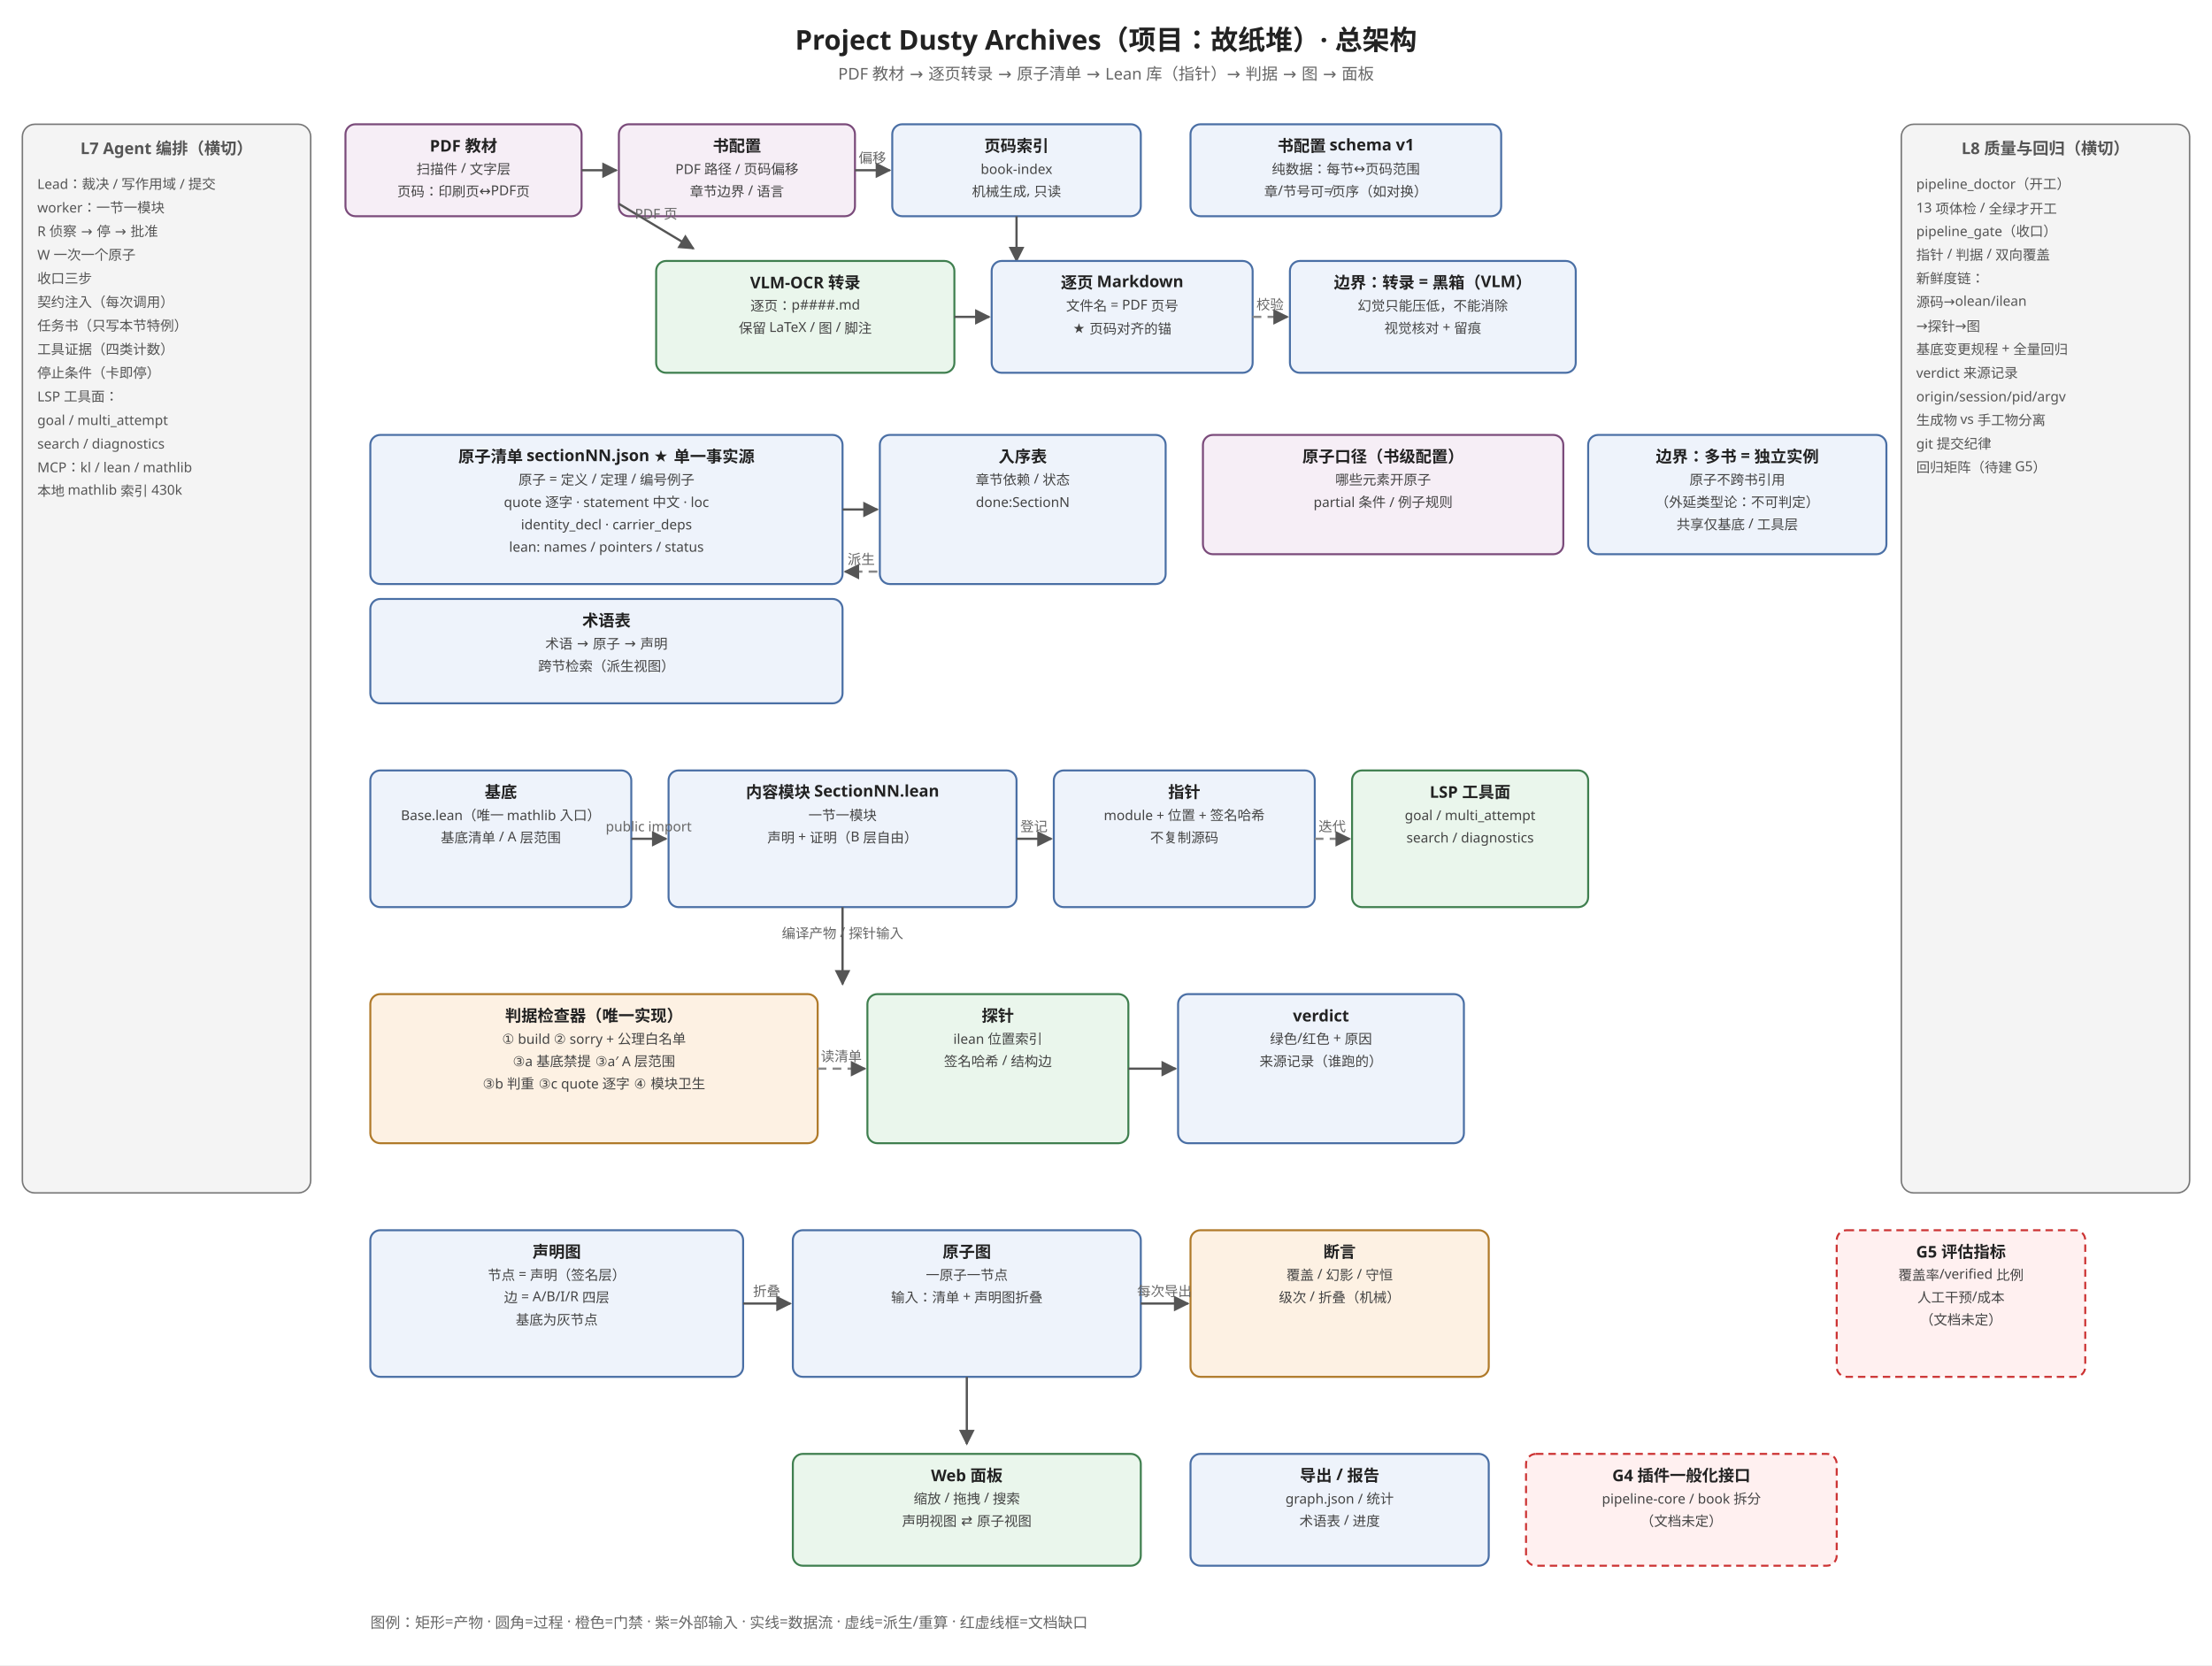
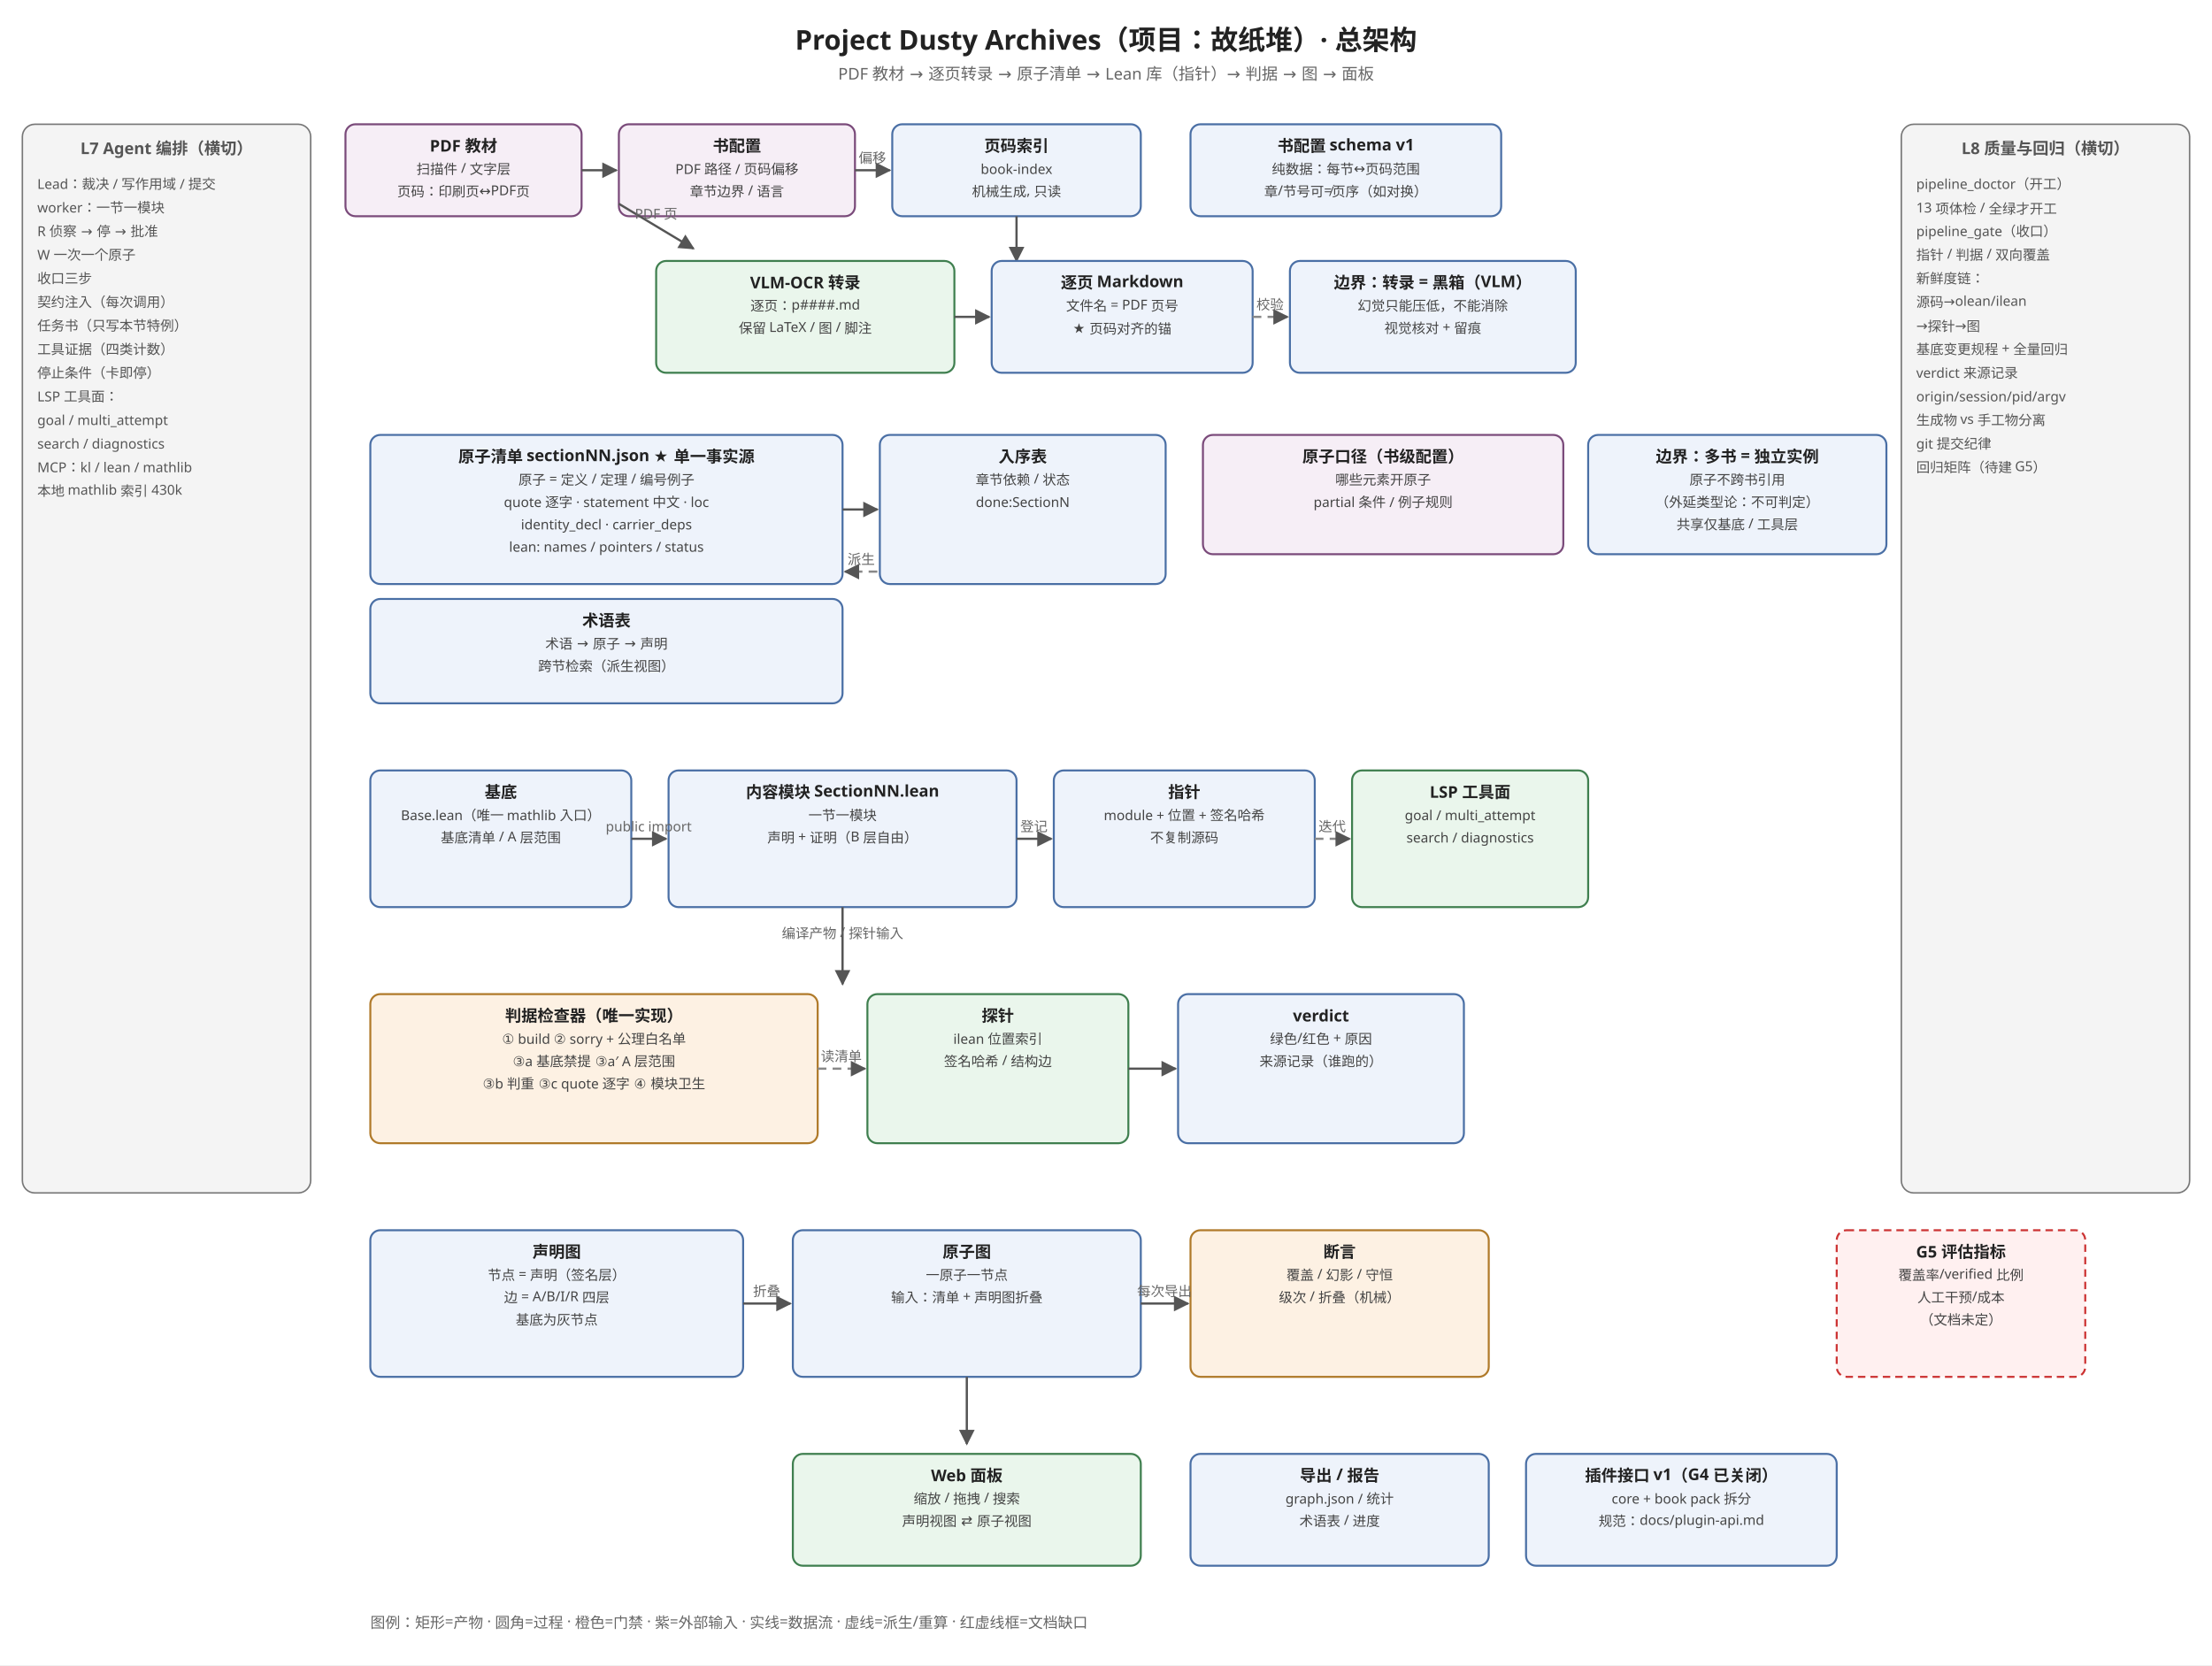
<svg xmlns="http://www.w3.org/2000/svg" width="1780" height="1340" viewBox="0 0 1780 1340">
  <defs>
    <marker id="ah" viewBox="0 0 10 10" refX="9" refY="5" markerWidth="7" markerHeight="7" orient="auto-start-reverse">
      <path d="M 0 0 L 10 5 L 0 10 z" fill="#555555" />
    </marker>
  </defs>
  <rect width="100%" height="100%" fill="white" />
  <text x="890" y="40" font-size="22" font-weight="bold" text-anchor="middle" fill="#222222" font-family="Segoe UI, Microsoft YaHei, sans-serif">Project Dusty Archives（项目：故纸堆）· 总架构</text>
  <text x="890" y="64" font-size="13" font-weight="normal" text-anchor="middle" fill="#666666" font-family="Segoe UI, Microsoft YaHei, sans-serif">PDF 教材 → 逐页转录 → 原子清单 → Lean 库（指针）→ 判据 → 图 → 面板</text>
  <rect x="18" y="100" width="232" height="860" rx="10" fill="#f4f4f4" stroke="#777777" stroke-width="1.2" />
  <text x="134" y="124" font-size="13" font-weight="bold" text-anchor="middle" fill="#555555" font-family="Segoe UI, Microsoft YaHei, sans-serif">L7 Agent 编排（横切）</text>
  <text x="30" y="152" font-size="11" font-weight="normal" text-anchor="start" fill="#555555" font-family="Segoe UI, Microsoft YaHei, sans-serif">Lead：裁决 / 写作用域 / 提交</text>
  <text x="30" y="171" font-size="11" font-weight="normal" text-anchor="start" fill="#555555" font-family="Segoe UI, Microsoft YaHei, sans-serif">worker：一节一模块</text>
  <text x="30" y="190" font-size="11" font-weight="normal" text-anchor="start" fill="#555555" font-family="Segoe UI, Microsoft YaHei, sans-serif">  R 侦察 → 停 → 批准</text>
  <text x="30" y="209" font-size="11" font-weight="normal" text-anchor="start" fill="#555555" font-family="Segoe UI, Microsoft YaHei, sans-serif">  W 一次一个原子</text>
  <text x="30" y="228" font-size="11" font-weight="normal" text-anchor="start" fill="#555555" font-family="Segoe UI, Microsoft YaHei, sans-serif">  收口三步</text>
  <text x="30" y="247" font-size="11" font-weight="normal" text-anchor="start" fill="#555555" font-family="Segoe UI, Microsoft YaHei, sans-serif">契约注入（每次调用）</text>
  <text x="30" y="266" font-size="11" font-weight="normal" text-anchor="start" fill="#555555" font-family="Segoe UI, Microsoft YaHei, sans-serif">任务书（只写本节特例）</text>
  <text x="30" y="285" font-size="11" font-weight="normal" text-anchor="start" fill="#555555" font-family="Segoe UI, Microsoft YaHei, sans-serif">工具证据（四类计数）</text>
  <text x="30" y="304" font-size="11" font-weight="normal" text-anchor="start" fill="#555555" font-family="Segoe UI, Microsoft YaHei, sans-serif">停止条件（卡即停）</text>
  <text x="30" y="323" font-size="11" font-weight="normal" text-anchor="start" fill="#555555" font-family="Segoe UI, Microsoft YaHei, sans-serif">LSP 工具面：</text>
  <text x="30" y="342" font-size="11" font-weight="normal" text-anchor="start" fill="#555555" font-family="Segoe UI, Microsoft YaHei, sans-serif">  goal / multi_attempt</text>
  <text x="30" y="361" font-size="11" font-weight="normal" text-anchor="start" fill="#555555" font-family="Segoe UI, Microsoft YaHei, sans-serif">  search / diagnostics</text>
  <text x="30" y="380" font-size="11" font-weight="normal" text-anchor="start" fill="#555555" font-family="Segoe UI, Microsoft YaHei, sans-serif">MCP：kl / lean / mathlib</text>
  <text x="30" y="399" font-size="11" font-weight="normal" text-anchor="start" fill="#555555" font-family="Segoe UI, Microsoft YaHei, sans-serif">本地 mathlib 索引 430k</text>
  <rect x="1530" y="100" width="232" height="860" rx="10" fill="#f4f4f4" stroke="#777777" stroke-width="1.2" />
  <text x="1646" y="124" font-size="13" font-weight="bold" text-anchor="middle" fill="#555555" font-family="Segoe UI, Microsoft YaHei, sans-serif">L8 质量与回归（横切）</text>
  <text x="1542" y="152" font-size="11" font-weight="normal" text-anchor="start" fill="#555555" font-family="Segoe UI, Microsoft YaHei, sans-serif">pipeline_doctor（开工）</text>
  <text x="1542" y="171" font-size="11" font-weight="normal" text-anchor="start" fill="#555555" font-family="Segoe UI, Microsoft YaHei, sans-serif">  13 项体检 / 全绿才开工</text>
  <text x="1542" y="190" font-size="11" font-weight="normal" text-anchor="start" fill="#555555" font-family="Segoe UI, Microsoft YaHei, sans-serif">pipeline_gate（收口）</text>
  <text x="1542" y="209" font-size="11" font-weight="normal" text-anchor="start" fill="#555555" font-family="Segoe UI, Microsoft YaHei, sans-serif">  指针 / 判据 / 双向覆盖</text>
  <text x="1542" y="228" font-size="11" font-weight="normal" text-anchor="start" fill="#555555" font-family="Segoe UI, Microsoft YaHei, sans-serif">新鲜度链：</text>
  <text x="1542" y="247" font-size="11" font-weight="normal" text-anchor="start" fill="#555555" font-family="Segoe UI, Microsoft YaHei, sans-serif">  源码→olean/ilean</text>
  <text x="1542" y="266" font-size="11" font-weight="normal" text-anchor="start" fill="#555555" font-family="Segoe UI, Microsoft YaHei, sans-serif">  →探针→图</text>
  <text x="1542" y="285" font-size="11" font-weight="normal" text-anchor="start" fill="#555555" font-family="Segoe UI, Microsoft YaHei, sans-serif">基底变更规程 + 全量回归</text>
  <text x="1542" y="304" font-size="11" font-weight="normal" text-anchor="start" fill="#555555" font-family="Segoe UI, Microsoft YaHei, sans-serif">verdict 来源记录</text>
  <text x="1542" y="323" font-size="11" font-weight="normal" text-anchor="start" fill="#555555" font-family="Segoe UI, Microsoft YaHei, sans-serif">  origin/session/pid/argv</text>
  <text x="1542" y="342" font-size="11" font-weight="normal" text-anchor="start" fill="#555555" font-family="Segoe UI, Microsoft YaHei, sans-serif">生成物 vs 手工物分离</text>
  <text x="1542" y="361" font-size="11" font-weight="normal" text-anchor="start" fill="#555555" font-family="Segoe UI, Microsoft YaHei, sans-serif">git 提交纪律</text>
  <text x="1542" y="380" font-size="11" font-weight="normal" text-anchor="start" fill="#555555" font-family="Segoe UI, Microsoft YaHei, sans-serif">回归矩阵（待建 G5）</text>
  <rect x="278" y="100" width="190" height="74" rx="8" fill="#f6eef6" stroke="#7a4a7a" stroke-width="1.6" />
  <text x="373" y="122" font-size="13" font-weight="bold" text-anchor="middle" fill="#222222" font-family="Segoe UI, Microsoft YaHei, sans-serif">PDF 教材</text>
  <text x="373" y="140" font-size="11" font-weight="normal" text-anchor="middle" fill="#444444" font-family="Segoe UI, Microsoft YaHei, sans-serif">扫描件 / 文字层</text>
  <text x="373" y="158" font-size="11" font-weight="normal" text-anchor="middle" fill="#444444" font-family="Segoe UI, Microsoft YaHei, sans-serif">页码：印刷页↔PDF页</text>
  <rect x="498" y="100" width="190" height="74" rx="8" fill="#f6eef6" stroke="#7a4a7a" stroke-width="1.6" />
  <text x="593" y="122" font-size="13" font-weight="bold" text-anchor="middle" fill="#222222" font-family="Segoe UI, Microsoft YaHei, sans-serif">书配置</text>
  <text x="593" y="140" font-size="11" font-weight="normal" text-anchor="middle" fill="#444444" font-family="Segoe UI, Microsoft YaHei, sans-serif">PDF 路径 / 页码偏移</text>
  <text x="593" y="158" font-size="11" font-weight="normal" text-anchor="middle" fill="#444444" font-family="Segoe UI, Microsoft YaHei, sans-serif">章节边界 / 语言</text>
  <rect x="718" y="100" width="200" height="74" rx="8" fill="#eef3fb" stroke="#4a6fa5" stroke-width="1.6" />
  <text x="818" y="122" font-size="13" font-weight="bold" text-anchor="middle" fill="#222222" font-family="Segoe UI, Microsoft YaHei, sans-serif">页码索引</text>
  <text x="818" y="140" font-size="11" font-weight="normal" text-anchor="middle" fill="#444444" font-family="Segoe UI, Microsoft YaHei, sans-serif">book-index</text>
  <text x="818" y="158" font-size="11" font-weight="normal" text-anchor="middle" fill="#444444" font-family="Segoe UI, Microsoft YaHei, sans-serif">机械生成, 只读</text>
  <rect x="958" y="100" width="250" height="74" rx="8" fill="#eef3fb" stroke="#4a6fa5" stroke-width="1.6" />
  <text x="1083" y="122" font-size="13" font-weight="bold" text-anchor="middle" fill="#222222" font-family="Segoe UI, Microsoft YaHei, sans-serif">书配置 schema v1</text>
  <text x="1083" y="140" font-size="11" font-weight="normal" text-anchor="middle" fill="#444444" font-family="Segoe UI, Microsoft YaHei, sans-serif">纯数据：每节↔页码范围</text>
  <text x="1083" y="158" font-size="11" font-weight="normal" text-anchor="middle" fill="#444444" font-family="Segoe UI, Microsoft YaHei, sans-serif">章/节号可≠页序（如对换）</text>
  <line x1="468" y1="137" x2="496" y2="137" stroke="#555555" stroke-width="1.8" marker-end="url(#ah)" />
  <line x1="688" y1="137" x2="716" y2="137" stroke="#555555" stroke-width="1.8" marker-end="url(#ah)" />
  <text x="702" y="131" font-size="11" font-weight="normal" text-anchor="middle" fill="#666666" font-family="Segoe UI, Microsoft YaHei, sans-serif">偏移</text>
  <line x1="818" y1="174" x2="818" y2="210" stroke="#555555" stroke-width="1.8" marker-end="url(#ah)" />
  <rect x="528" y="210" width="240" height="90" rx="8" fill="#eaf6ec" stroke="#3f7f4f" stroke-width="1.6" />
  <text x="648" y="232" font-size="13" font-weight="bold" text-anchor="middle" fill="#222222" font-family="Segoe UI, Microsoft YaHei, sans-serif">VLM-OCR 转录</text>
  <text x="648" y="250" font-size="11" font-weight="normal" text-anchor="middle" fill="#444444" font-family="Segoe UI, Microsoft YaHei, sans-serif">逐页：p####.md</text>
  <text x="648" y="268" font-size="11" font-weight="normal" text-anchor="middle" fill="#444444" font-family="Segoe UI, Microsoft YaHei, sans-serif">保留 LaTeX / 图 / 脚注</text>
  <rect x="798" y="210" width="210" height="90" rx="8" fill="#eef3fb" stroke="#4a6fa5" stroke-width="1.6" />
  <text x="903" y="232" font-size="13" font-weight="bold" text-anchor="middle" fill="#222222" font-family="Segoe UI, Microsoft YaHei, sans-serif">逐页 Markdown</text>
  <text x="903" y="250" font-size="11" font-weight="normal" text-anchor="middle" fill="#444444" font-family="Segoe UI, Microsoft YaHei, sans-serif">文件名 = PDF 页号</text>
  <text x="903" y="268" font-size="11" font-weight="normal" text-anchor="middle" fill="#444444" font-family="Segoe UI, Microsoft YaHei, sans-serif">★ 页码对齐的锚</text>
  <rect x="1038" y="210" width="230" height="90" rx="8" fill="#eef3fb" stroke="#4a6fa5" stroke-width="1.6" />
  <text x="1153" y="232" font-size="13" font-weight="bold" text-anchor="middle" fill="#222222" font-family="Segoe UI, Microsoft YaHei, sans-serif">边界：转录 = 黑箱（VLM）</text>
  <text x="1153" y="250" font-size="11" font-weight="normal" text-anchor="middle" fill="#444444" font-family="Segoe UI, Microsoft YaHei, sans-serif">幻觉只能压低，不能消除</text>
  <text x="1153" y="268" font-size="11" font-weight="normal" text-anchor="middle" fill="#444444" font-family="Segoe UI, Microsoft YaHei, sans-serif">视觉核对 + 留痕</text>
  <line x1="498" y1="164" x2="558" y2="200" stroke="#555555" stroke-width="1.8" marker-end="url(#ah)" />
  <text x="528" y="176" font-size="11" font-weight="normal" text-anchor="middle" fill="#666666" font-family="Segoe UI, Microsoft YaHei, sans-serif">PDF 页</text>
  <line x1="768" y1="255" x2="796" y2="255" stroke="#555555" stroke-width="1.8" marker-end="url(#ah)" />
  <line x1="1008" y1="255" x2="1036" y2="255" stroke="#888888" stroke-width="1.8" stroke-dasharray="7,5" marker-end="url(#ah)" />
  <text x="1022" y="249" font-size="11" font-weight="normal" text-anchor="middle" fill="#666666" font-family="Segoe UI, Microsoft YaHei, sans-serif">校验</text>
  <rect x="298" y="350" width="380" height="120" rx="8" fill="#eef3fb" stroke="#4a6fa5" stroke-width="1.6" />
  <text x="488" y="372" font-size="13" font-weight="bold" text-anchor="middle" fill="#222222" font-family="Segoe UI, Microsoft YaHei, sans-serif">原子清单 sectionNN.json  ★ 单一事实源</text>
  <text x="488" y="390" font-size="11" font-weight="normal" text-anchor="middle" fill="#444444" font-family="Segoe UI, Microsoft YaHei, sans-serif">原子 = 定义 / 定理 / 编号例子</text>
  <text x="488" y="408" font-size="11" font-weight="normal" text-anchor="middle" fill="#444444" font-family="Segoe UI, Microsoft YaHei, sans-serif">quote 逐字 · statement 中文 · loc</text>
  <text x="488" y="426" font-size="11" font-weight="normal" text-anchor="middle" fill="#444444" font-family="Segoe UI, Microsoft YaHei, sans-serif">identity_decl · carrier_deps</text>
  <text x="488" y="444" font-size="11" font-weight="normal" text-anchor="middle" fill="#444444" font-family="Segoe UI, Microsoft YaHei, sans-serif">lean: names / pointers / status</text>
  <rect x="708" y="350" width="230" height="120" rx="8" fill="#eef3fb" stroke="#4a6fa5" stroke-width="1.6" />
  <text x="823" y="372" font-size="13" font-weight="bold" text-anchor="middle" fill="#222222" font-family="Segoe UI, Microsoft YaHei, sans-serif">入序表</text>
  <text x="823" y="390" font-size="11" font-weight="normal" text-anchor="middle" fill="#444444" font-family="Segoe UI, Microsoft YaHei, sans-serif">章节依赖 / 状态</text>
  <text x="823" y="408" font-size="11" font-weight="normal" text-anchor="middle" fill="#444444" font-family="Segoe UI, Microsoft YaHei, sans-serif">done:SectionN</text>
  <rect x="968" y="350" width="290" height="96" rx="8" fill="#f6eef6" stroke="#7a4a7a" stroke-width="1.6" />
  <text x="1113" y="372" font-size="13" font-weight="bold" text-anchor="middle" fill="#222222" font-family="Segoe UI, Microsoft YaHei, sans-serif">原子口径（书级配置）</text>
  <text x="1113" y="390" font-size="11" font-weight="normal" text-anchor="middle" fill="#444444" font-family="Segoe UI, Microsoft YaHei, sans-serif">哪些元素开原子</text>
  <text x="1113" y="408" font-size="11" font-weight="normal" text-anchor="middle" fill="#444444" font-family="Segoe UI, Microsoft YaHei, sans-serif">partial 条件 / 例子规则</text>
  <rect x="298" y="482" width="380" height="84" rx="8" fill="#eef3fb" stroke="#4a6fa5" stroke-width="1.6" />
  <text x="488" y="504" font-size="13" font-weight="bold" text-anchor="middle" fill="#222222" font-family="Segoe UI, Microsoft YaHei, sans-serif">术语表</text>
  <text x="488" y="522" font-size="11" font-weight="normal" text-anchor="middle" fill="#444444" font-family="Segoe UI, Microsoft YaHei, sans-serif">术语 → 原子 → 声明</text>
  <text x="488" y="540" font-size="11" font-weight="normal" text-anchor="middle" fill="#444444" font-family="Segoe UI, Microsoft YaHei, sans-serif">跨节检索（派生视图）</text>
  <line x1="678" y1="410" x2="706" y2="410" stroke="#555555" stroke-width="1.8" marker-end="url(#ah)" />
  <line x1="706" y1="460" x2="680" y2="460" stroke="#888888" stroke-width="1.8" stroke-dasharray="7,5" marker-end="url(#ah)" />
  <text x="693" y="454" font-size="11" font-weight="normal" text-anchor="middle" fill="#666666" font-family="Segoe UI, Microsoft YaHei, sans-serif">派生</text>
  <rect x="298" y="620" width="210" height="110" rx="8" fill="#eef3fb" stroke="#4a6fa5" stroke-width="1.6" />
  <text x="403" y="642" font-size="13" font-weight="bold" text-anchor="middle" fill="#222222" font-family="Segoe UI, Microsoft YaHei, sans-serif">基底</text>
  <text x="403" y="660" font-size="11" font-weight="normal" text-anchor="middle" fill="#444444" font-family="Segoe UI, Microsoft YaHei, sans-serif">Base.lean（唯一 mathlib 入口）</text>
  <text x="403" y="678" font-size="11" font-weight="normal" text-anchor="middle" fill="#444444" font-family="Segoe UI, Microsoft YaHei, sans-serif">基底清单 / A 层范围</text>
  <rect x="538" y="620" width="280" height="110" rx="8" fill="#eef3fb" stroke="#4a6fa5" stroke-width="1.6" />
  <text x="678" y="642" font-size="13" font-weight="bold" text-anchor="middle" fill="#222222" font-family="Segoe UI, Microsoft YaHei, sans-serif">内容模块 SectionNN.lean</text>
  <text x="678" y="660" font-size="11" font-weight="normal" text-anchor="middle" fill="#444444" font-family="Segoe UI, Microsoft YaHei, sans-serif">一节一模块</text>
  <text x="678" y="678" font-size="11" font-weight="normal" text-anchor="middle" fill="#444444" font-family="Segoe UI, Microsoft YaHei, sans-serif">声明 + 证明（B 层自由）</text>
  <rect x="848" y="620" width="210" height="110" rx="8" fill="#eef3fb" stroke="#4a6fa5" stroke-width="1.6" />
  <text x="953" y="642" font-size="13" font-weight="bold" text-anchor="middle" fill="#222222" font-family="Segoe UI, Microsoft YaHei, sans-serif">指针</text>
  <text x="953" y="660" font-size="11" font-weight="normal" text-anchor="middle" fill="#444444" font-family="Segoe UI, Microsoft YaHei, sans-serif">module + 位置 + 签名哈希</text>
  <text x="953" y="678" font-size="11" font-weight="normal" text-anchor="middle" fill="#444444" font-family="Segoe UI, Microsoft YaHei, sans-serif">不复制源码</text>
  <rect x="1088" y="620" width="190" height="110" rx="8" fill="#eaf6ec" stroke="#3f7f4f" stroke-width="1.6" />
  <text x="1183" y="642" font-size="13" font-weight="bold" text-anchor="middle" fill="#222222" font-family="Segoe UI, Microsoft YaHei, sans-serif">LSP 工具面</text>
  <text x="1183" y="660" font-size="11" font-weight="normal" text-anchor="middle" fill="#444444" font-family="Segoe UI, Microsoft YaHei, sans-serif">goal / multi_attempt</text>
  <text x="1183" y="678" font-size="11" font-weight="normal" text-anchor="middle" fill="#444444" font-family="Segoe UI, Microsoft YaHei, sans-serif">search / diagnostics</text>
  <line x1="508" y1="675" x2="536" y2="675" stroke="#555555" stroke-width="1.8" marker-end="url(#ah)" />
  <text x="522" y="669" font-size="11" font-weight="normal" text-anchor="middle" fill="#666666" font-family="Segoe UI, Microsoft YaHei, sans-serif">public import</text>
  <line x1="818" y1="675" x2="846" y2="675" stroke="#555555" stroke-width="1.8" marker-end="url(#ah)" />
  <text x="832" y="669" font-size="11" font-weight="normal" text-anchor="middle" fill="#666666" font-family="Segoe UI, Microsoft YaHei, sans-serif">登记</text>
  <line x1="1058" y1="675" x2="1086" y2="675" stroke="#888888" stroke-width="1.8" stroke-dasharray="7,5" marker-end="url(#ah)" />
  <text x="1072" y="669" font-size="11" font-weight="normal" text-anchor="middle" fill="#666666" font-family="Segoe UI, Microsoft YaHei, sans-serif">迭代</text>
  <rect x="298" y="800" width="360" height="120" rx="8" fill="#fdf1e3" stroke="#b07a2a" stroke-width="1.6" />
  <text x="478" y="822" font-size="13" font-weight="bold" text-anchor="middle" fill="#222222" font-family="Segoe UI, Microsoft YaHei, sans-serif">判据检查器（唯一实现）</text>
  <text x="478" y="840" font-size="11" font-weight="normal" text-anchor="middle" fill="#444444" font-family="Segoe UI, Microsoft YaHei, sans-serif">① build  ② sorry + 公理白名单</text>
  <text x="478" y="858" font-size="11" font-weight="normal" text-anchor="middle" fill="#444444" font-family="Segoe UI, Microsoft YaHei, sans-serif">③a 基底禁提  ③a′ A 层范围</text>
  <text x="478" y="876" font-size="11" font-weight="normal" text-anchor="middle" fill="#444444" font-family="Segoe UI, Microsoft YaHei, sans-serif">③b 判重  ③c quote 逐字  ④ 模块卫生</text>
  <rect x="698" y="800" width="210" height="120" rx="8" fill="#eaf6ec" stroke="#3f7f4f" stroke-width="1.6" />
  <text x="803" y="822" font-size="13" font-weight="bold" text-anchor="middle" fill="#222222" font-family="Segoe UI, Microsoft YaHei, sans-serif">探针</text>
  <text x="803" y="840" font-size="11" font-weight="normal" text-anchor="middle" fill="#444444" font-family="Segoe UI, Microsoft YaHei, sans-serif">ilean 位置索引</text>
  <text x="803" y="858" font-size="11" font-weight="normal" text-anchor="middle" fill="#444444" font-family="Segoe UI, Microsoft YaHei, sans-serif">签名哈希 / 结构边</text>
  <rect x="948" y="800" width="230" height="120" rx="8" fill="#eef3fb" stroke="#4a6fa5" stroke-width="1.6" />
  <text x="1063" y="822" font-size="13" font-weight="bold" text-anchor="middle" fill="#222222" font-family="Segoe UI, Microsoft YaHei, sans-serif">verdict</text>
  <text x="1063" y="840" font-size="11" font-weight="normal" text-anchor="middle" fill="#444444" font-family="Segoe UI, Microsoft YaHei, sans-serif">绿色/红色 + 原因</text>
  <text x="1063" y="858" font-size="11" font-weight="normal" text-anchor="middle" fill="#444444" font-family="Segoe UI, Microsoft YaHei, sans-serif">来源记录（谁跑的）</text>
  <line x1="658" y1="860" x2="696" y2="860" stroke="#888888" stroke-width="1.8" stroke-dasharray="7,5" marker-end="url(#ah)" />
  <text x="677" y="854" font-size="11" font-weight="normal" text-anchor="middle" fill="#666666" font-family="Segoe UI, Microsoft YaHei, sans-serif">读清单</text>
  <line x1="908" y1="860" x2="946" y2="860" stroke="#555555" stroke-width="1.8" marker-end="url(#ah)" />
  <line x1="678" y1="730" x2="678" y2="792" stroke="#555555" stroke-width="1.8" marker-end="url(#ah)" />
  <text x="678" y="755" font-size="11" font-weight="normal" text-anchor="middle" fill="#666666" font-family="Segoe UI, Microsoft YaHei, sans-serif">编译产物 / 探针输入</text>
  <rect x="298" y="990" width="300" height="118" rx="8" fill="#eef3fb" stroke="#4a6fa5" stroke-width="1.6" />
  <text x="448" y="1012" font-size="13" font-weight="bold" text-anchor="middle" fill="#222222" font-family="Segoe UI, Microsoft YaHei, sans-serif">声明图</text>
  <text x="448" y="1030" font-size="11" font-weight="normal" text-anchor="middle" fill="#444444" font-family="Segoe UI, Microsoft YaHei, sans-serif">节点 = 声明（签名层）</text>
  <text x="448" y="1048" font-size="11" font-weight="normal" text-anchor="middle" fill="#444444" font-family="Segoe UI, Microsoft YaHei, sans-serif">边 = A/B/I/R 四层</text>
  <text x="448" y="1066" font-size="11" font-weight="normal" text-anchor="middle" fill="#444444" font-family="Segoe UI, Microsoft YaHei, sans-serif">基底为灰节点</text>
  <rect x="638" y="990" width="280" height="118" rx="8" fill="#eef3fb" stroke="#4a6fa5" stroke-width="1.6" />
  <text x="778" y="1012" font-size="13" font-weight="bold" text-anchor="middle" fill="#222222" font-family="Segoe UI, Microsoft YaHei, sans-serif">原子图</text>
  <text x="778" y="1030" font-size="11" font-weight="normal" text-anchor="middle" fill="#444444" font-family="Segoe UI, Microsoft YaHei, sans-serif">一原子一节点</text>
  <text x="778" y="1048" font-size="11" font-weight="normal" text-anchor="middle" fill="#444444" font-family="Segoe UI, Microsoft YaHei, sans-serif">输入：清单 + 声明图折叠</text>
  <rect x="958" y="990" width="240" height="118" rx="8" fill="#fdf1e3" stroke="#b07a2a" stroke-width="1.6" />
  <text x="1078" y="1012" font-size="13" font-weight="bold" text-anchor="middle" fill="#222222" font-family="Segoe UI, Microsoft YaHei, sans-serif">断言</text>
  <text x="1078" y="1030" font-size="11" font-weight="normal" text-anchor="middle" fill="#444444" font-family="Segoe UI, Microsoft YaHei, sans-serif">覆盖 / 幻影 / 守恒</text>
  <text x="1078" y="1048" font-size="11" font-weight="normal" text-anchor="middle" fill="#444444" font-family="Segoe UI, Microsoft YaHei, sans-serif">级次 / 折叠（机械）</text>
  <line x1="598" y1="1049" x2="636" y2="1049" stroke="#555555" stroke-width="1.8" marker-end="url(#ah)" />
  <text x="617" y="1043" font-size="11" font-weight="normal" text-anchor="middle" fill="#666666" font-family="Segoe UI, Microsoft YaHei, sans-serif">折叠</text>
  <line x1="918" y1="1049" x2="956" y2="1049" stroke="#555555" stroke-width="1.8" marker-end="url(#ah)" />
  <text x="937" y="1043" font-size="11" font-weight="normal" text-anchor="middle" fill="#666666" font-family="Segoe UI, Microsoft YaHei, sans-serif">每次导出</text>
  <rect x="638" y="1170" width="280" height="90" rx="8" fill="#eaf6ec" stroke="#3f7f4f" stroke-width="1.6" />
  <text x="778" y="1192" font-size="13" font-weight="bold" text-anchor="middle" fill="#222222" font-family="Segoe UI, Microsoft YaHei, sans-serif">Web 面板</text>
  <text x="778" y="1210" font-size="11" font-weight="normal" text-anchor="middle" fill="#444444" font-family="Segoe UI, Microsoft YaHei, sans-serif">缩放 / 拖拽 / 搜索</text>
  <text x="778" y="1228" font-size="11" font-weight="normal" text-anchor="middle" fill="#444444" font-family="Segoe UI, Microsoft YaHei, sans-serif">声明视图 ⇄ 原子视图</text>
  <rect x="958" y="1170" width="240" height="90" rx="8" fill="#eef3fb" stroke="#4a6fa5" stroke-width="1.6" />
  <text x="1078" y="1192" font-size="13" font-weight="bold" text-anchor="middle" fill="#222222" font-family="Segoe UI, Microsoft YaHei, sans-serif">导出 / 报告</text>
  <text x="1078" y="1210" font-size="11" font-weight="normal" text-anchor="middle" fill="#444444" font-family="Segoe UI, Microsoft YaHei, sans-serif">graph.json / 统计</text>
  <text x="1078" y="1228" font-size="11" font-weight="normal" text-anchor="middle" fill="#444444" font-family="Segoe UI, Microsoft YaHei, sans-serif">术语表 / 进度</text>
  <line x1="778" y1="1108" x2="778" y2="1162" stroke="#555555" stroke-width="1.8" marker-end="url(#ah)" />
-   <rect x="1228" y="1170" width="250" height="90" rx="8" fill="#fff0f0" stroke="#cc3333" stroke-width="1.6" stroke-dasharray="6,4" />
-   <text x="1353" y="1192" font-size="13" font-weight="bold" text-anchor="middle" fill="#222222" font-family="Segoe UI, Microsoft YaHei, sans-serif">G4 插件一般化接口</text>
-   <text x="1353" y="1210" font-size="11" font-weight="normal" text-anchor="middle" fill="#444444" font-family="Segoe UI, Microsoft YaHei, sans-serif">pipeline-core / book 拆分</text>
-   <text x="1353" y="1228" font-size="11" font-weight="normal" text-anchor="middle" fill="#444444" font-family="Segoe UI, Microsoft YaHei, sans-serif">（文档未定）</text>
+   <rect x="1228" y="1170" width="250" height="90" rx="8" fill="#eef3fb" stroke="#4a6fa5" stroke-width="1.6" />
+   <text x="1353" y="1192" font-size="13" font-weight="bold" text-anchor="middle" fill="#222222" font-family="Segoe UI, Microsoft YaHei, sans-serif">插件接口 v1（G4 已关闭）</text>
+   <text x="1353" y="1210" font-size="11" font-weight="normal" text-anchor="middle" fill="#444444" font-family="Segoe UI, Microsoft YaHei, sans-serif">core + book pack 拆分</text>
+   <text x="1353" y="1228" font-size="11" font-weight="normal" text-anchor="middle" fill="#444444" font-family="Segoe UI, Microsoft YaHei, sans-serif">规范：docs/plugin-api.md</text>
  <rect x="1278" y="350" width="240" height="96" rx="8" fill="#eef3fb" stroke="#4a6fa5" stroke-width="1.6" />
  <text x="1398" y="372" font-size="13" font-weight="bold" text-anchor="middle" fill="#222222" font-family="Segoe UI, Microsoft YaHei, sans-serif">边界：多书 = 独立实例</text>
  <text x="1398" y="390" font-size="11" font-weight="normal" text-anchor="middle" fill="#444444" font-family="Segoe UI, Microsoft YaHei, sans-serif">原子不跨书引用</text>
  <text x="1398" y="408" font-size="11" font-weight="normal" text-anchor="middle" fill="#444444" font-family="Segoe UI, Microsoft YaHei, sans-serif">（外延类型论：不可判定）</text>
  <text x="1398" y="426" font-size="11" font-weight="normal" text-anchor="middle" fill="#444444" font-family="Segoe UI, Microsoft YaHei, sans-serif">共享仅基底 / 工具层</text>
  <rect x="1478" y="990" width="200" height="118" rx="8" fill="#fff0f0" stroke="#cc3333" stroke-width="1.6" stroke-dasharray="6,4" />
  <text x="1578" y="1012" font-size="13" font-weight="bold" text-anchor="middle" fill="#222222" font-family="Segoe UI, Microsoft YaHei, sans-serif">G5 评估指标</text>
  <text x="1578" y="1030" font-size="11" font-weight="normal" text-anchor="middle" fill="#444444" font-family="Segoe UI, Microsoft YaHei, sans-serif">覆盖率/verified 比例</text>
  <text x="1578" y="1048" font-size="11" font-weight="normal" text-anchor="middle" fill="#444444" font-family="Segoe UI, Microsoft YaHei, sans-serif">人工干预/成本</text>
  <text x="1578" y="1066" font-size="11" font-weight="normal" text-anchor="middle" fill="#444444" font-family="Segoe UI, Microsoft YaHei, sans-serif">（文档未定）</text>
  <text x="298" y="1310" font-size="12" font-weight="normal" text-anchor="start" fill="#666666" font-family="Segoe UI, Microsoft YaHei, sans-serif">图例：矩形=产物 · 圆角=过程 · 橙色=门禁 · 紫=外部输入 · 实线=数据流 · 虚线=派生/重算 · 红虚线框=文档缺口</text>
</svg>
